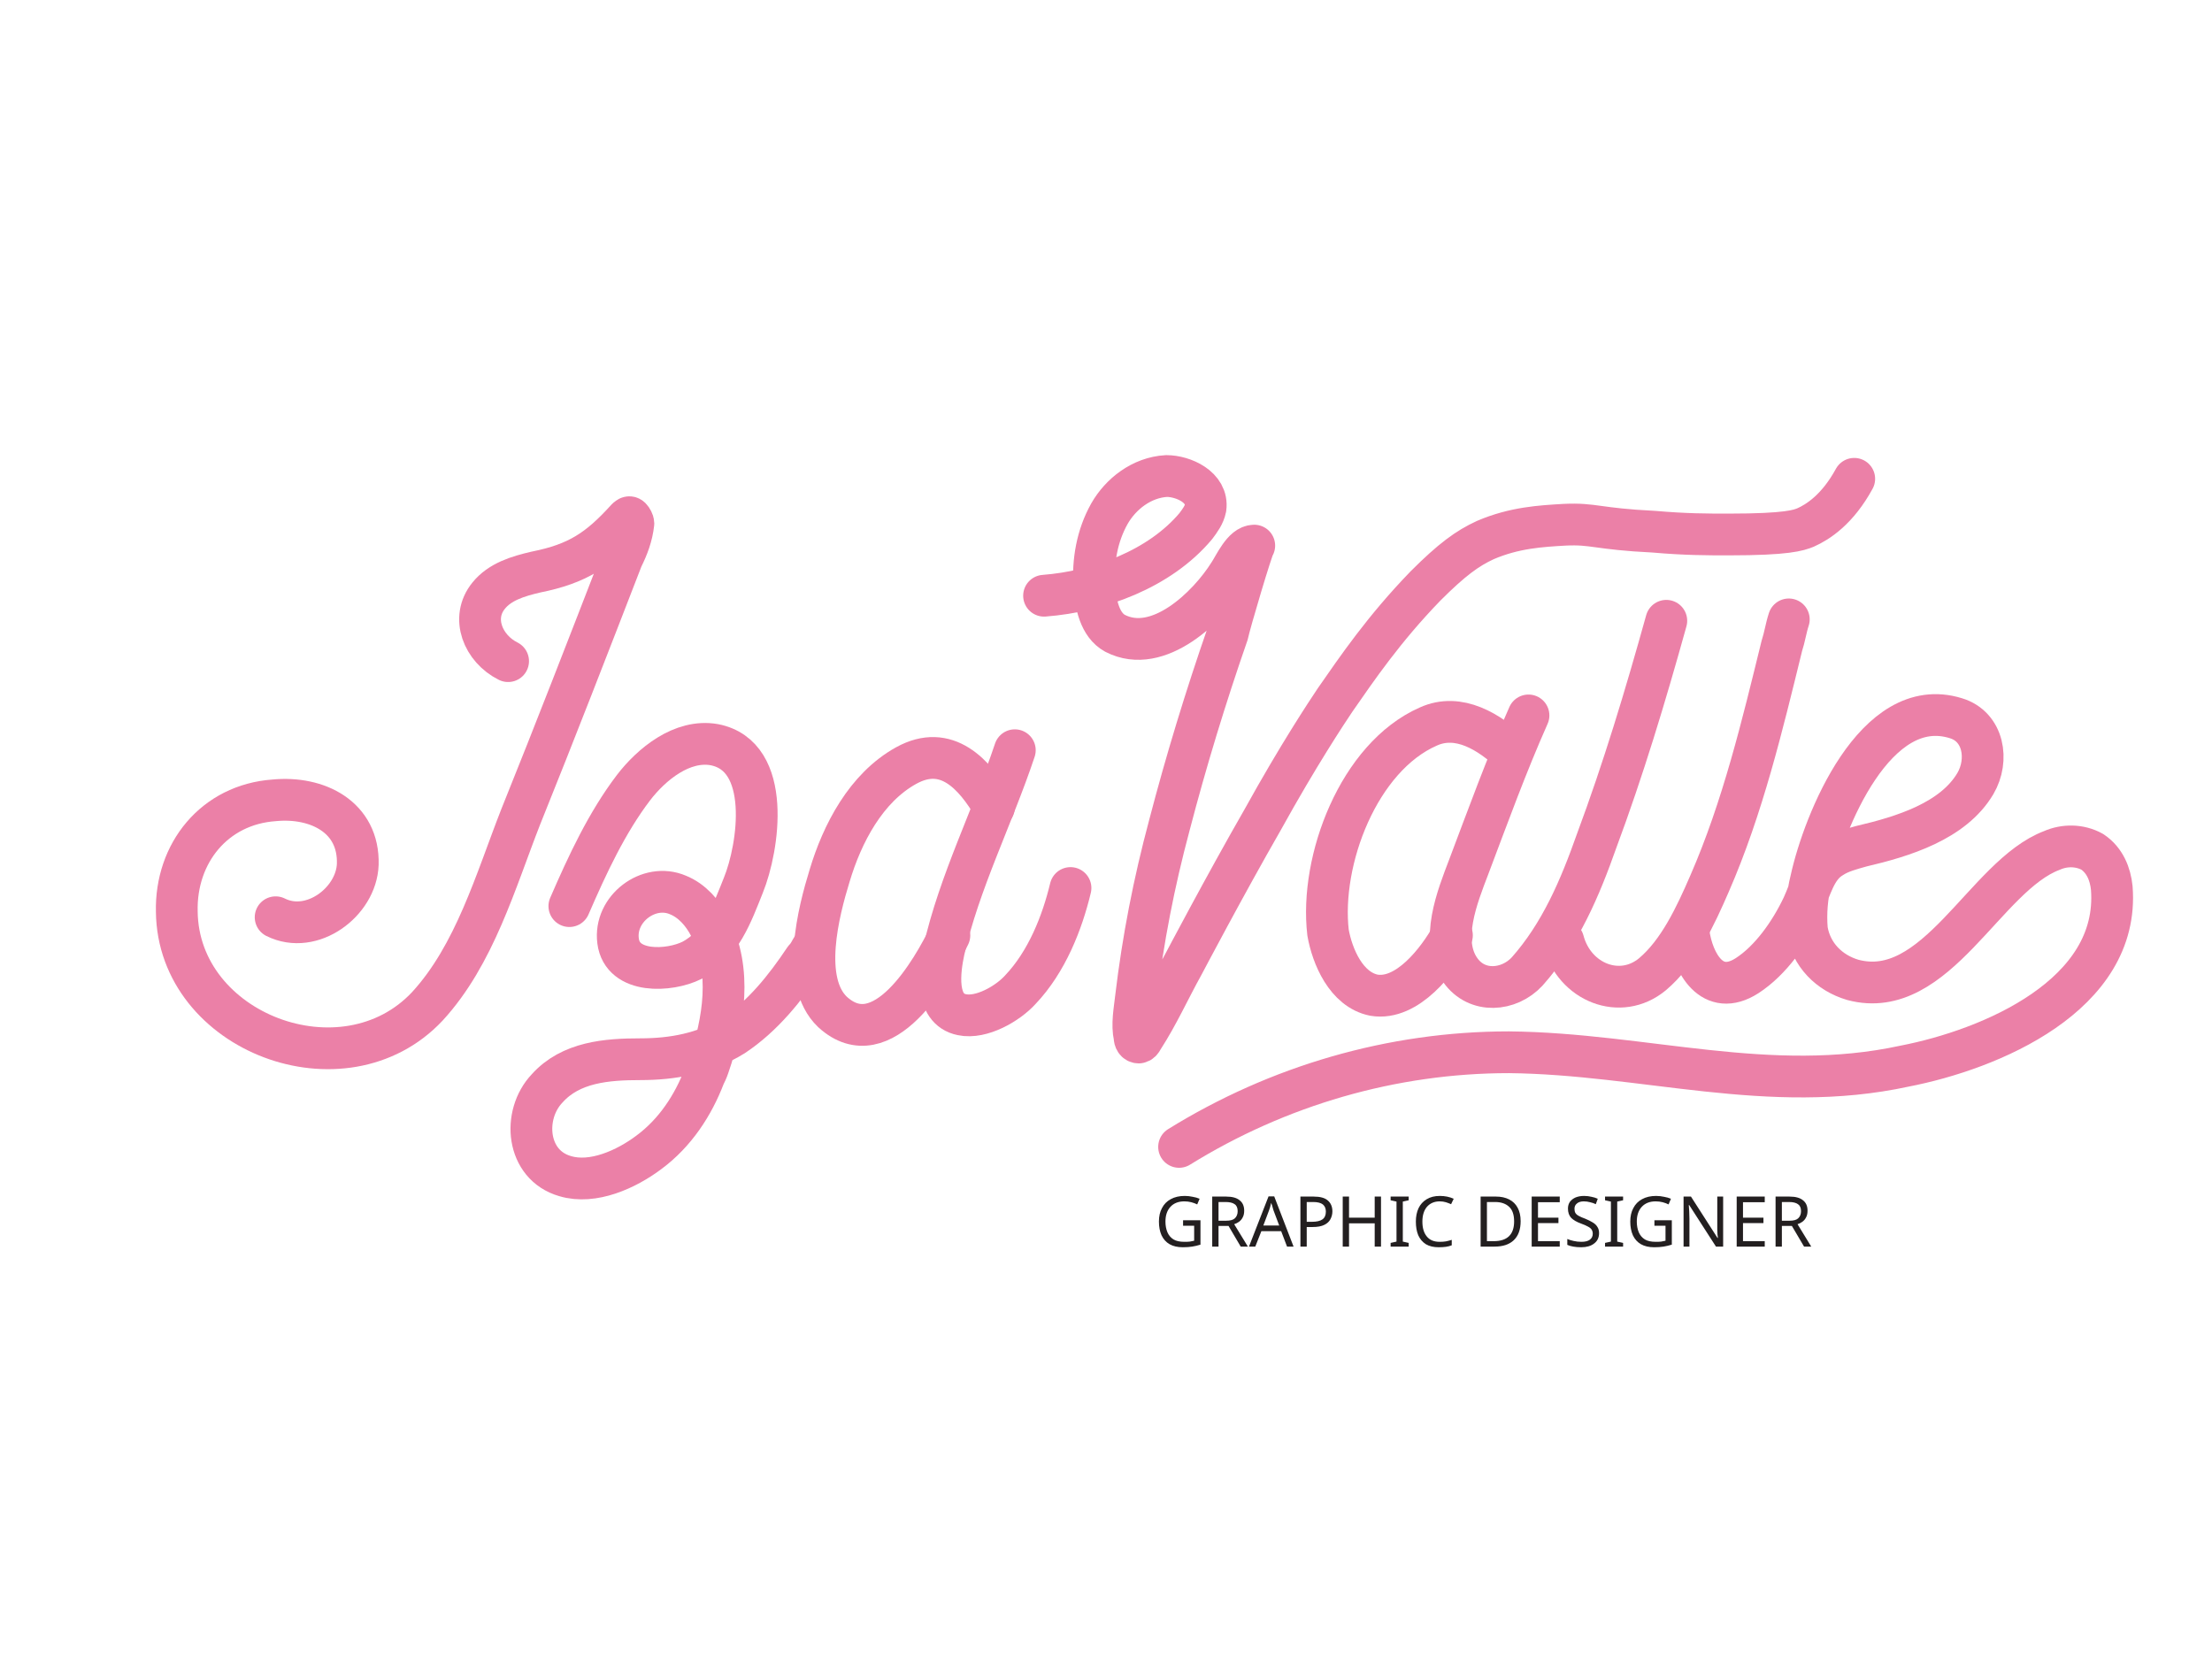
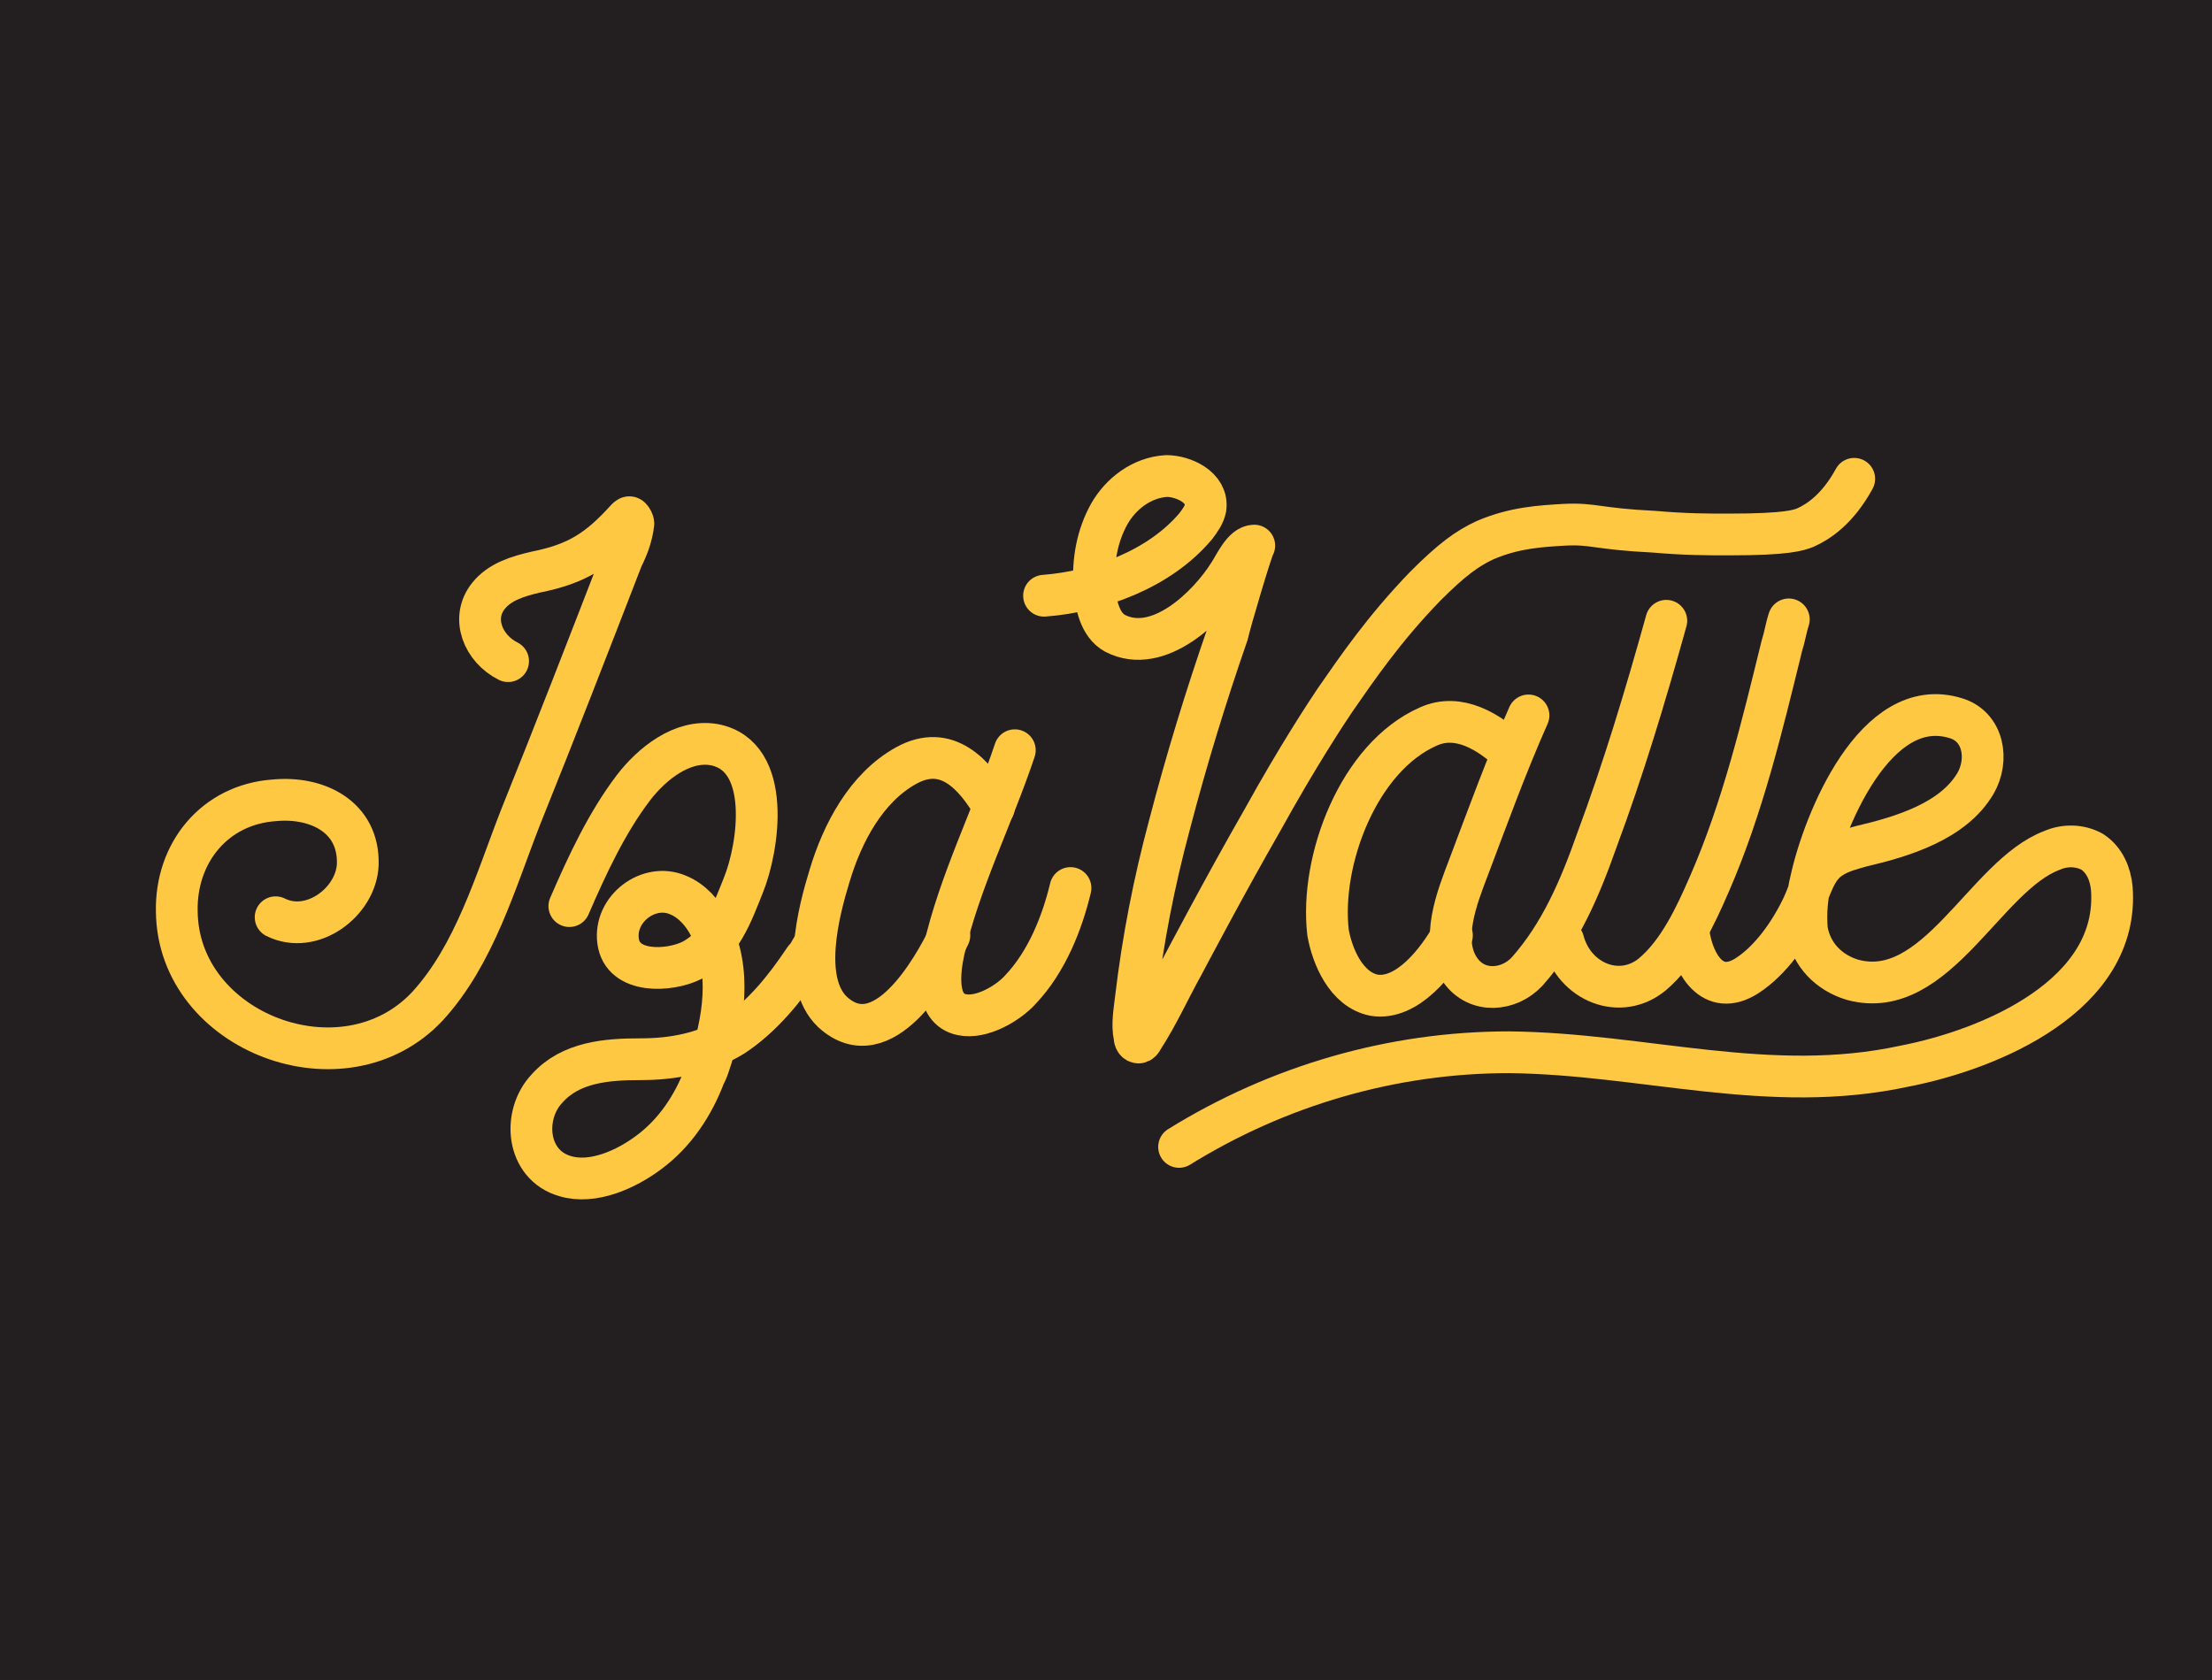
<svg xmlns="http://www.w3.org/2000/svg" version="1.1" id="Layer_1" x="0px" y="0px" viewBox="0 0 158.9 120.7" style="enable-background:new 0 0 158.9 120.7;" xml:space="preserve">
  <style type="text/css">
- 	.st0{fill:#C5C9CD;}
- 	.st1{fill:#EAEAEA;}
- 	.st2{fill:#9198A8;}
- 	.st3{fill:#7F8899;}
- 	.st4{fill:none;}
- 	.st5{fill:#231F20;}
- 	.st6{font-family:'MuseoSansRounded-300';}
- 	.st7{font-size:5.023px;}
- 	.st8{fill:none;stroke:#EB80A7;stroke-width:3;stroke-linecap:round;stroke-linejoin:round;stroke-miterlimit:10;}
+ 	.st0{fill:#231F20;}
+ 	.st1{fill:none;stroke:#FFC843;stroke-width:3;stroke-linecap:round;stroke-linejoin:round;stroke-miterlimit:10;}
</style>
-   <rect x="79.9" y="-66.1" class="st0" width="55.8" height="37.9" />
-   <rect x="135.7" y="-66.1" class="st1" width="55.8" height="37.9" />
-   <rect x="24" y="-66.1" class="st2" width="55.8" height="37.9" />
-   <rect x="-31.8" y="-66.1" class="st3" width="55.8" height="37.9" />
-   <rect x="82.9" y="86" class="st4" width="84.8" height="9.7" />
-   <text transform="matrix(1 0 0 1 82.9395 89.5625)" class="st5 st6 st7">GRAPHIC DESIGNER</text>
-   <path class="st8" d="M36.5,47.5c-1.8-0.9-2.7-3.1-1.4-4.7c0.8-1,2.1-1.4,3.4-1.7c3-0.6,4.5-1.6,6.5-3.8c0.1-0.1,0.2-0.2,0.3-0.1  c0.1,0.1,0.2,0.3,0.2,0.4c-0.1,0.9-0.4,1.7-0.8,2.5c-2.4,6.2-4.8,12.4-7.3,18.6c-1.8,4.6-3.3,9.9-6.7,13.6c-6,6.4-17.9,1.9-18-6.8  c-0.1-4.2,2.7-7.7,7-8c3.1-0.3,6.1,1.2,6,4.6c-0.1,2.7-3.3,5.1-5.9,3.8" />
-   <path class="st8" d="M109.8,51.4c-1.6,3.6-2.9,7.2-4.3,10.9c-0.8,2.1-2.1,5.3-0.6,7.4c1.2,1.7,3.5,1.5,4.8,0.1c2.4-2.7,3.8-6,5-9.4  c1.9-5.1,3.5-10.4,5-15.8" />
-   <path class="st8" d="M108.6,54.1c-1.6-1.5-3.8-2.9-6-1.9c-5,2.2-7.8,9.6-7.2,14.8c0.3,1.7,1.3,4.1,3.3,4.5c2.4,0.4,4.6-2.5,5.6-4.3" />
-   <path class="st8" d="M112.3,67.6c0.8,3,4.1,4.3,6.4,2.4c1.9-1.6,3.1-4.2,4.1-6.5c2.4-5.5,3.8-11.4,5.2-17.1c0.2-0.6,0.3-1.3,0.5-1.9  " />
-   <path class="st8" d="M121.3,67c0.3,2.2,1.7,4.7,4.2,3.1c1.7-1.1,3.1-3.1,4-5c0.6-1.3,0.9-2.8,2.1-3.5c0.6-0.4,1.4-0.6,2.1-0.8  c3-0.7,6.6-1.8,8.2-4.5c1-1.7,0.6-4.1-1.4-4.7c-5.8-1.8-9.5,7.5-10.4,11.6c-0.3,1.2-0.4,2.4-0.3,3.6c0.3,1.8,1.6,3.1,3.3,3.6  c6,1.6,9.5-7.5,14.3-9.3c0.9-0.4,2-0.4,2.9,0.1c0.9,0.6,1.3,1.6,1.4,2.6c0.6,7.7-8.7,11.6-14.9,12.8c-9.7,2.1-18.7-0.9-28.4-1  c-8.4,0-16.6,2.4-23.7,6.8" />
-   <path class="st8" d="M72.9,53.9c-1.6,4.8-4,9.5-5.1,14.4c-0.3,1.4-0.7,4.2,1.3,4.6c1.4,0.3,3.3-0.8,4.2-1.8c1.9-2,3-4.8,3.6-7.3" />
-   <path class="st8" d="M71.4,58c-1.4-2.4-3.4-4.6-6.3-3c-2.9,1.6-4.6,4.9-5.5,7.9c-0.8,2.6-2.1,7.6,0.2,9.8c3.6,3.3,7.2-3,8.4-5.5" />
-   <path class="st8" d="M40.9,65.1c1.3-3,2.7-6,4.6-8.5c1.3-1.7,3.5-3.5,5.8-3.1c4.2,0.8,3.2,7.4,2.1,10.1c-0.8,2-1.6,4.3-3.7,5.4  c-1.6,0.8-5,1-5.3-1.4c-0.3-2.3,2.2-4.2,4.3-3.3c1,0.4,1.8,1.3,2.3,2.3c1.6,3.1,1,6.8-0.1,10c-0.1,0.3-0.2,0.5-0.3,0.7  c-0.8,2.1-2.1,4.1-4,5.5c-1.6,1.2-4,2.3-6,1.7c-2.8-0.8-3.1-4.4-1.3-6.3c1.7-1.9,4.3-2.1,6.7-2.1c2.3,0,4.6-0.4,6.7-1.7  c2.1-1.4,3.7-3.4,5.1-5.5c0.3-0.3,0.4-0.6,0.6-0.9" />
-   <path class="st8" d="M75,42.8c3.9-0.3,8.3-1.9,10.9-5c0.3-0.4,0.6-0.8,0.7-1.3c0.2-1.5-1.6-2.3-2.8-2.3c-1.8,0.1-3.3,1.3-4.1,2.7  c-0.9,1.6-1.2,3.4-1.1,5.2c0.1,1.3,0.4,2.8,1.5,3.4c3.1,1.6,6.7-1.9,8.2-4.3c0.4-0.6,1-2,1.8-2c-0.1,0-1.8,5.7-1.9,6.3  c-1.6,4.6-3,9.2-4.2,13.8c-1.1,4.1-1.9,8.2-2.4,12.4c-0.1,0.9-0.3,1.9-0.1,2.8c0,0.2,0.1,0.4,0.3,0.4c0.1,0,0.2-0.1,0.3-0.3  c1.1-1.7,1.9-3.5,2.9-5.3c0,0,3-5.7,5.7-10.4c2.6-4.7,4.6-7.7,5.2-8.6c1.6-2.3,3.5-5.1,6.5-8.2c1.9-1.9,3-2.7,4.3-3.3  c2.1-0.9,4-1,5.7-1.1c2.1-0.1,2.3,0.3,6.4,0.5c2.3,0.2,3.8,0.2,5.4,0.2c4.2,0,5-0.3,5.5-0.5c0.9-0.4,2.3-1.3,3.5-3.5" />
+   <rect class="st0" width="158.9" height="120.7" />
+   <path class="st1" d="M36.5,47.5c-1.8-0.9-2.7-3.1-1.4-4.7c0.8-1,2.1-1.4,3.4-1.7c3-0.6,4.5-1.6,6.5-3.8c0.1-0.1,0.2-0.2,0.3-0.1  c0.1,0.1,0.2,0.3,0.2,0.4c-0.1,0.9-0.4,1.7-0.8,2.5c-2.4,6.2-4.8,12.4-7.3,18.6c-1.8,4.6-3.3,9.9-6.7,13.6c-6,6.4-17.9,1.9-18-6.8  c-0.1-4.2,2.7-7.7,7-8c3.1-0.3,6.1,1.2,6,4.6c-0.1,2.7-3.3,5.1-5.9,3.8" />
+   <path class="st1" d="M109.8,51.4c-1.6,3.6-2.9,7.2-4.3,10.9c-0.8,2.1-2.1,5.3-0.6,7.4c1.2,1.7,3.5,1.5,4.8,0.1c2.4-2.7,3.8-6,5-9.4  c1.9-5.1,3.5-10.4,5-15.8" />
+   <path class="st1" d="M108.6,54.1c-1.6-1.5-3.8-2.9-6-1.9c-5,2.2-7.8,9.6-7.2,14.8c0.3,1.7,1.3,4.1,3.3,4.5c2.4,0.4,4.6-2.5,5.6-4.3" />
+   <path class="st1" d="M112.3,67.6c0.8,3,4.1,4.3,6.4,2.4c1.9-1.6,3.1-4.2,4.1-6.5c2.4-5.5,3.8-11.4,5.2-17.1c0.2-0.6,0.3-1.3,0.5-1.9  " />
+   <path class="st1" d="M121.3,67c0.3,2.2,1.7,4.7,4.2,3.1c1.7-1.1,3.1-3.1,4-5c0.6-1.3,0.9-2.8,2.1-3.5c0.6-0.4,1.4-0.6,2.1-0.8  c3-0.7,6.6-1.8,8.2-4.5c1-1.7,0.6-4.1-1.4-4.7c-5.8-1.8-9.5,7.5-10.4,11.6c-0.3,1.2-0.4,2.4-0.3,3.6c0.3,1.8,1.6,3.1,3.3,3.6  c6,1.6,9.5-7.5,14.3-9.3c0.9-0.4,2-0.4,2.9,0.1c0.9,0.6,1.3,1.6,1.4,2.6c0.6,7.7-8.7,11.6-14.9,12.8c-9.7,2.1-18.7-0.9-28.4-1  c-8.4,0-16.6,2.4-23.7,6.8" />
+   <path class="st1" d="M72.9,53.9c-1.6,4.8-4,9.5-5.1,14.4c-0.3,1.4-0.7,4.2,1.3,4.6c1.4,0.3,3.3-0.8,4.2-1.8c1.9-2,3-4.8,3.6-7.3" />
+   <path class="st1" d="M71.4,58c-1.4-2.4-3.4-4.6-6.3-3s-4.6,4.9-5.5,7.9c-0.8,2.6-2.1,7.6,0.2,9.8c3.6,3.3,7.2-3,8.4-5.5" />
+   <path class="st1" d="M40.9,65.1c1.3-3,2.7-6,4.6-8.5c1.3-1.7,3.5-3.5,5.8-3.1c4.2,0.8,3.2,7.4,2.1,10.1c-0.8,2-1.6,4.3-3.7,5.4  c-1.6,0.8-5,1-5.3-1.4c-0.3-2.3,2.2-4.2,4.3-3.3c1,0.4,1.8,1.3,2.3,2.3c1.6,3.1,1,6.8-0.1,10c-0.1,0.3-0.2,0.5-0.3,0.7  c-0.8,2.1-2.1,4.1-4,5.5c-1.6,1.2-4,2.3-6,1.7c-2.8-0.8-3.1-4.4-1.3-6.3c1.7-1.9,4.3-2.1,6.7-2.1c2.3,0,4.6-0.4,6.7-1.7  c2.1-1.4,3.7-3.4,5.1-5.5c0.3-0.3,0.4-0.6,0.6-0.9" />
+   <path class="st1" d="M75,42.8c3.9-0.3,8.3-1.9,10.9-5c0.3-0.4,0.6-0.8,0.7-1.3c0.2-1.5-1.6-2.3-2.8-2.3c-1.8,0.1-3.3,1.3-4.1,2.7  c-0.9,1.6-1.2,3.4-1.1,5.2c0.1,1.3,0.4,2.8,1.5,3.4c3.1,1.6,6.7-1.9,8.2-4.3c0.4-0.6,1-2,1.8-2c-0.1,0-1.8,5.7-1.9,6.3  c-1.6,4.6-3,9.2-4.2,13.8c-1.1,4.1-1.9,8.2-2.4,12.4c-0.1,0.9-0.3,1.9-0.1,2.8c0,0.2,0.1,0.4,0.3,0.4c0.1,0,0.2-0.1,0.3-0.3  c1.1-1.7,1.9-3.5,2.9-5.3c0,0,3-5.7,5.7-10.4c2.6-4.7,4.6-7.7,5.2-8.6c1.6-2.3,3.5-5.1,6.5-8.2c1.9-1.9,3-2.7,4.3-3.3  c2.1-0.9,4-1,5.7-1.1c2.1-0.1,2.3,0.3,6.4,0.5c2.3,0.2,3.8,0.2,5.4,0.2c4.2,0,5-0.3,5.5-0.5c0.9-0.4,2.3-1.3,3.5-3.5" />
</svg>
